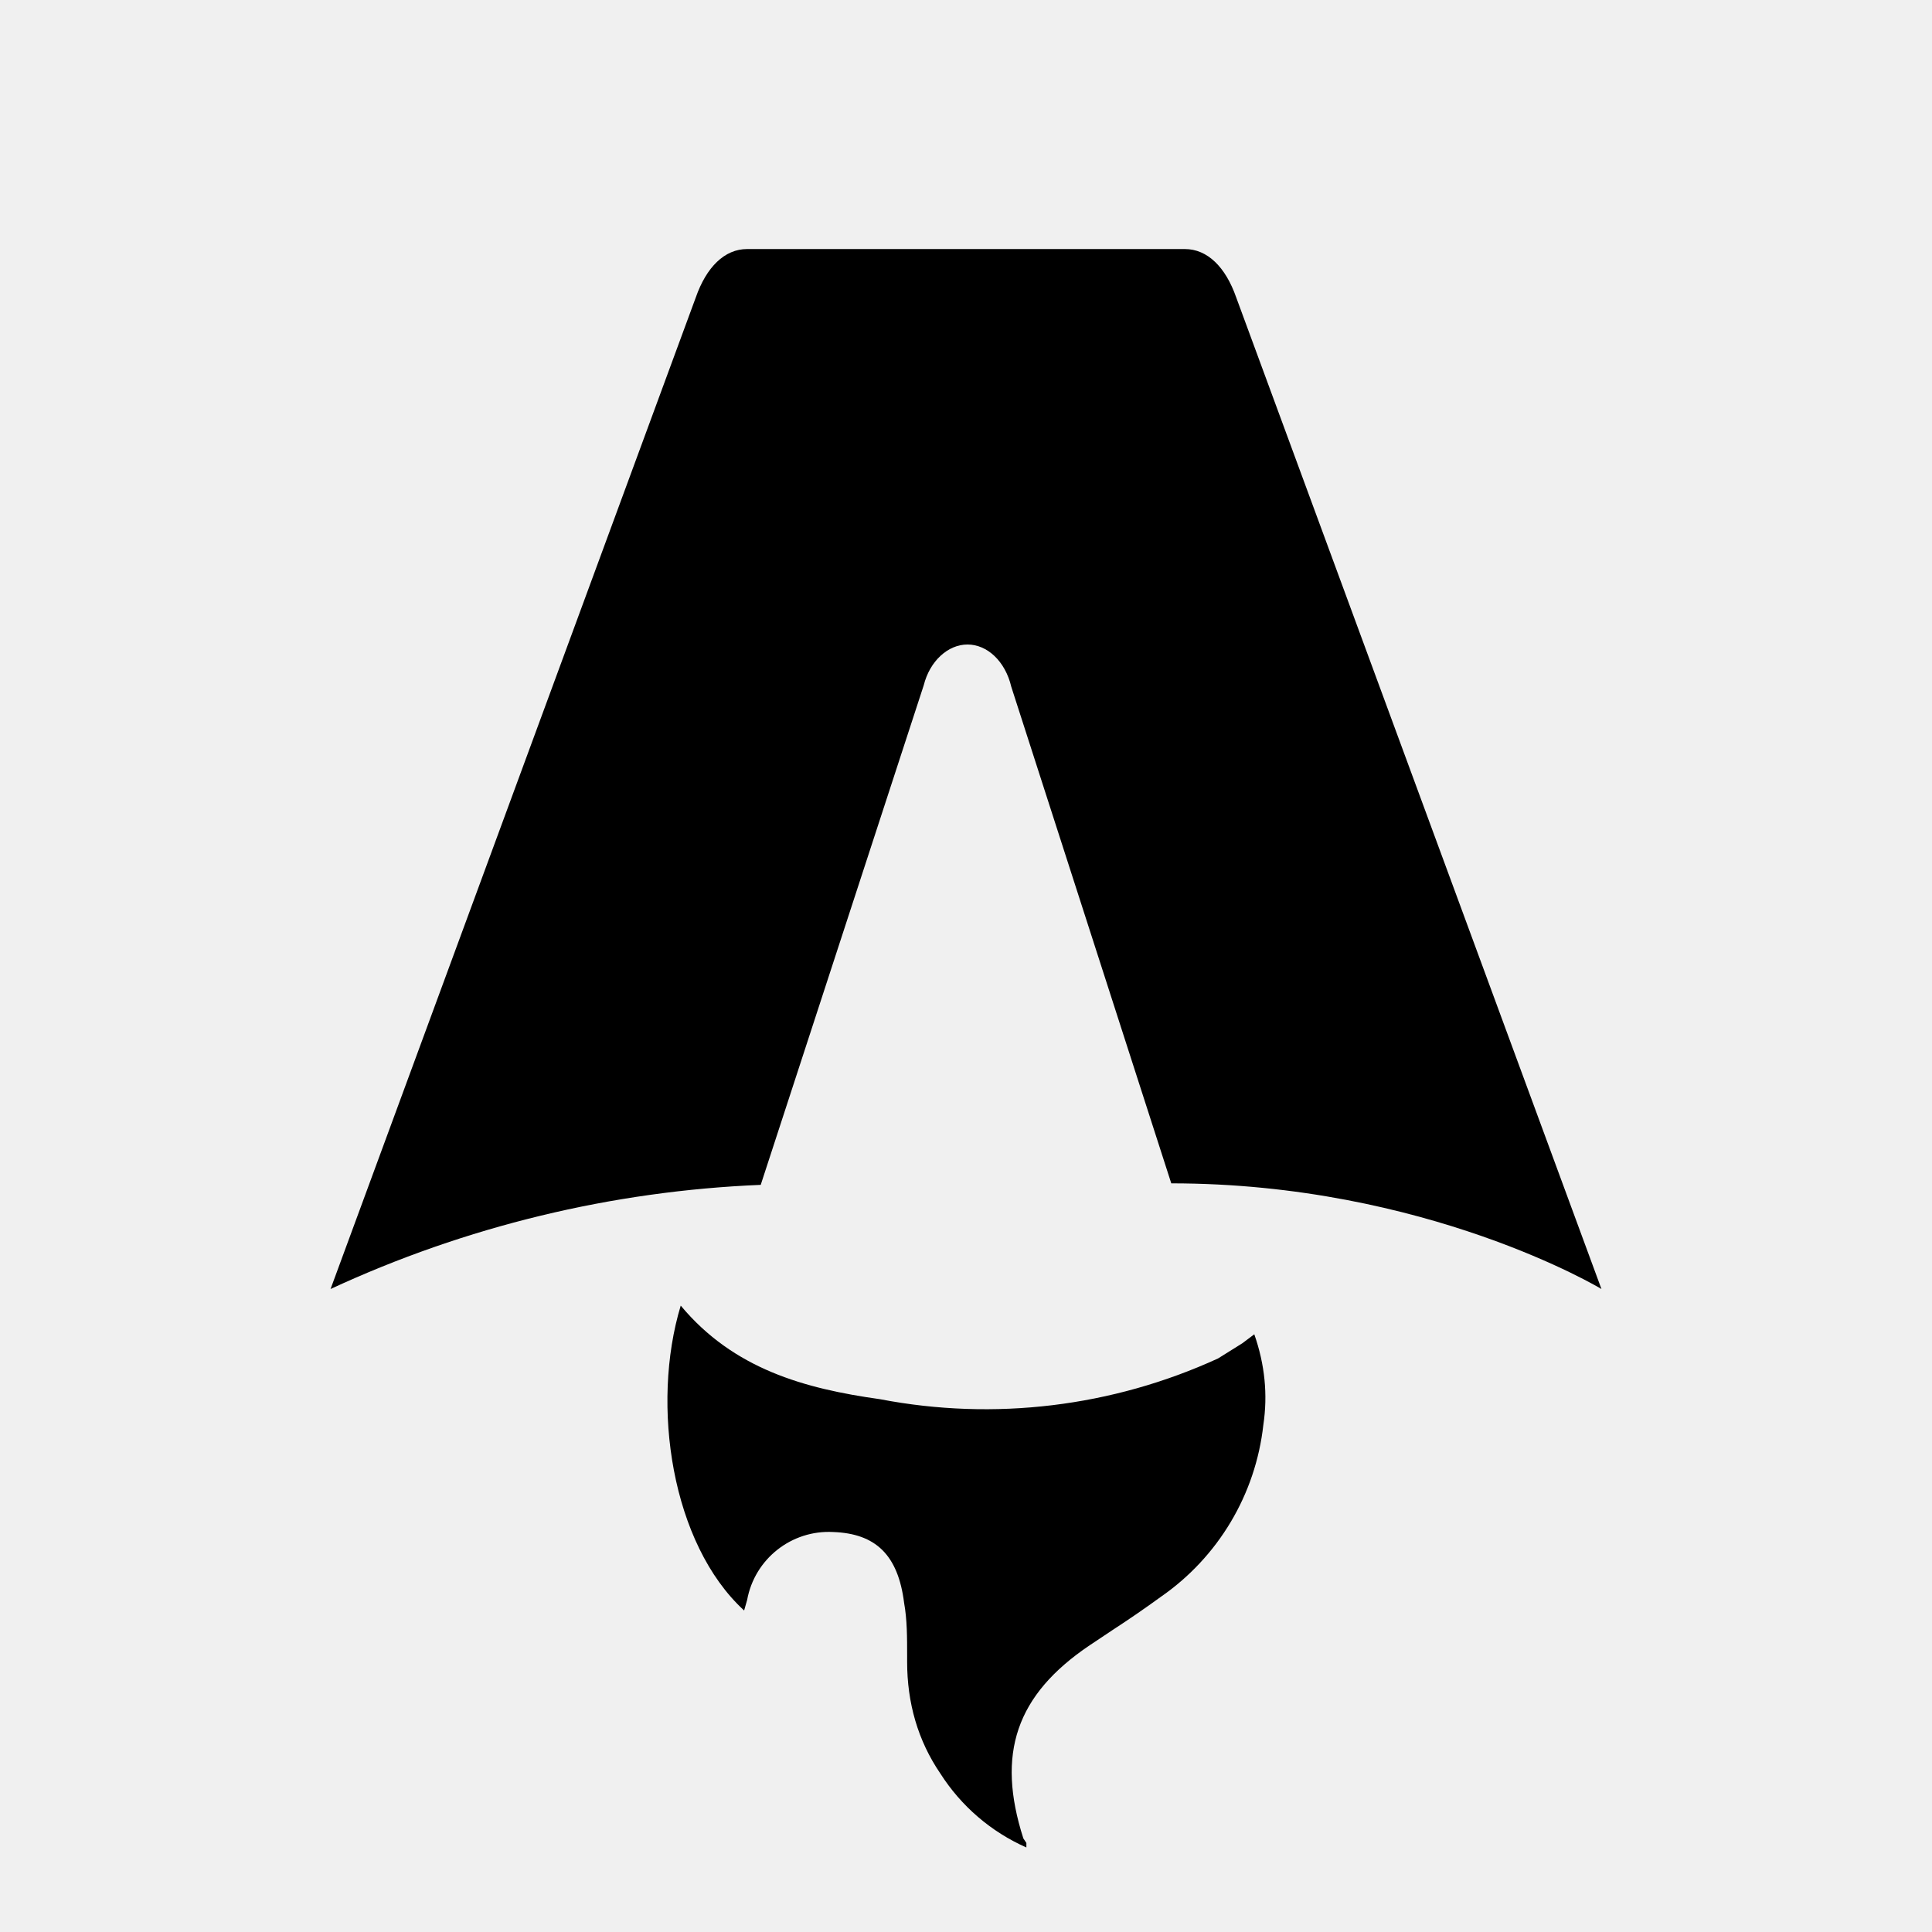
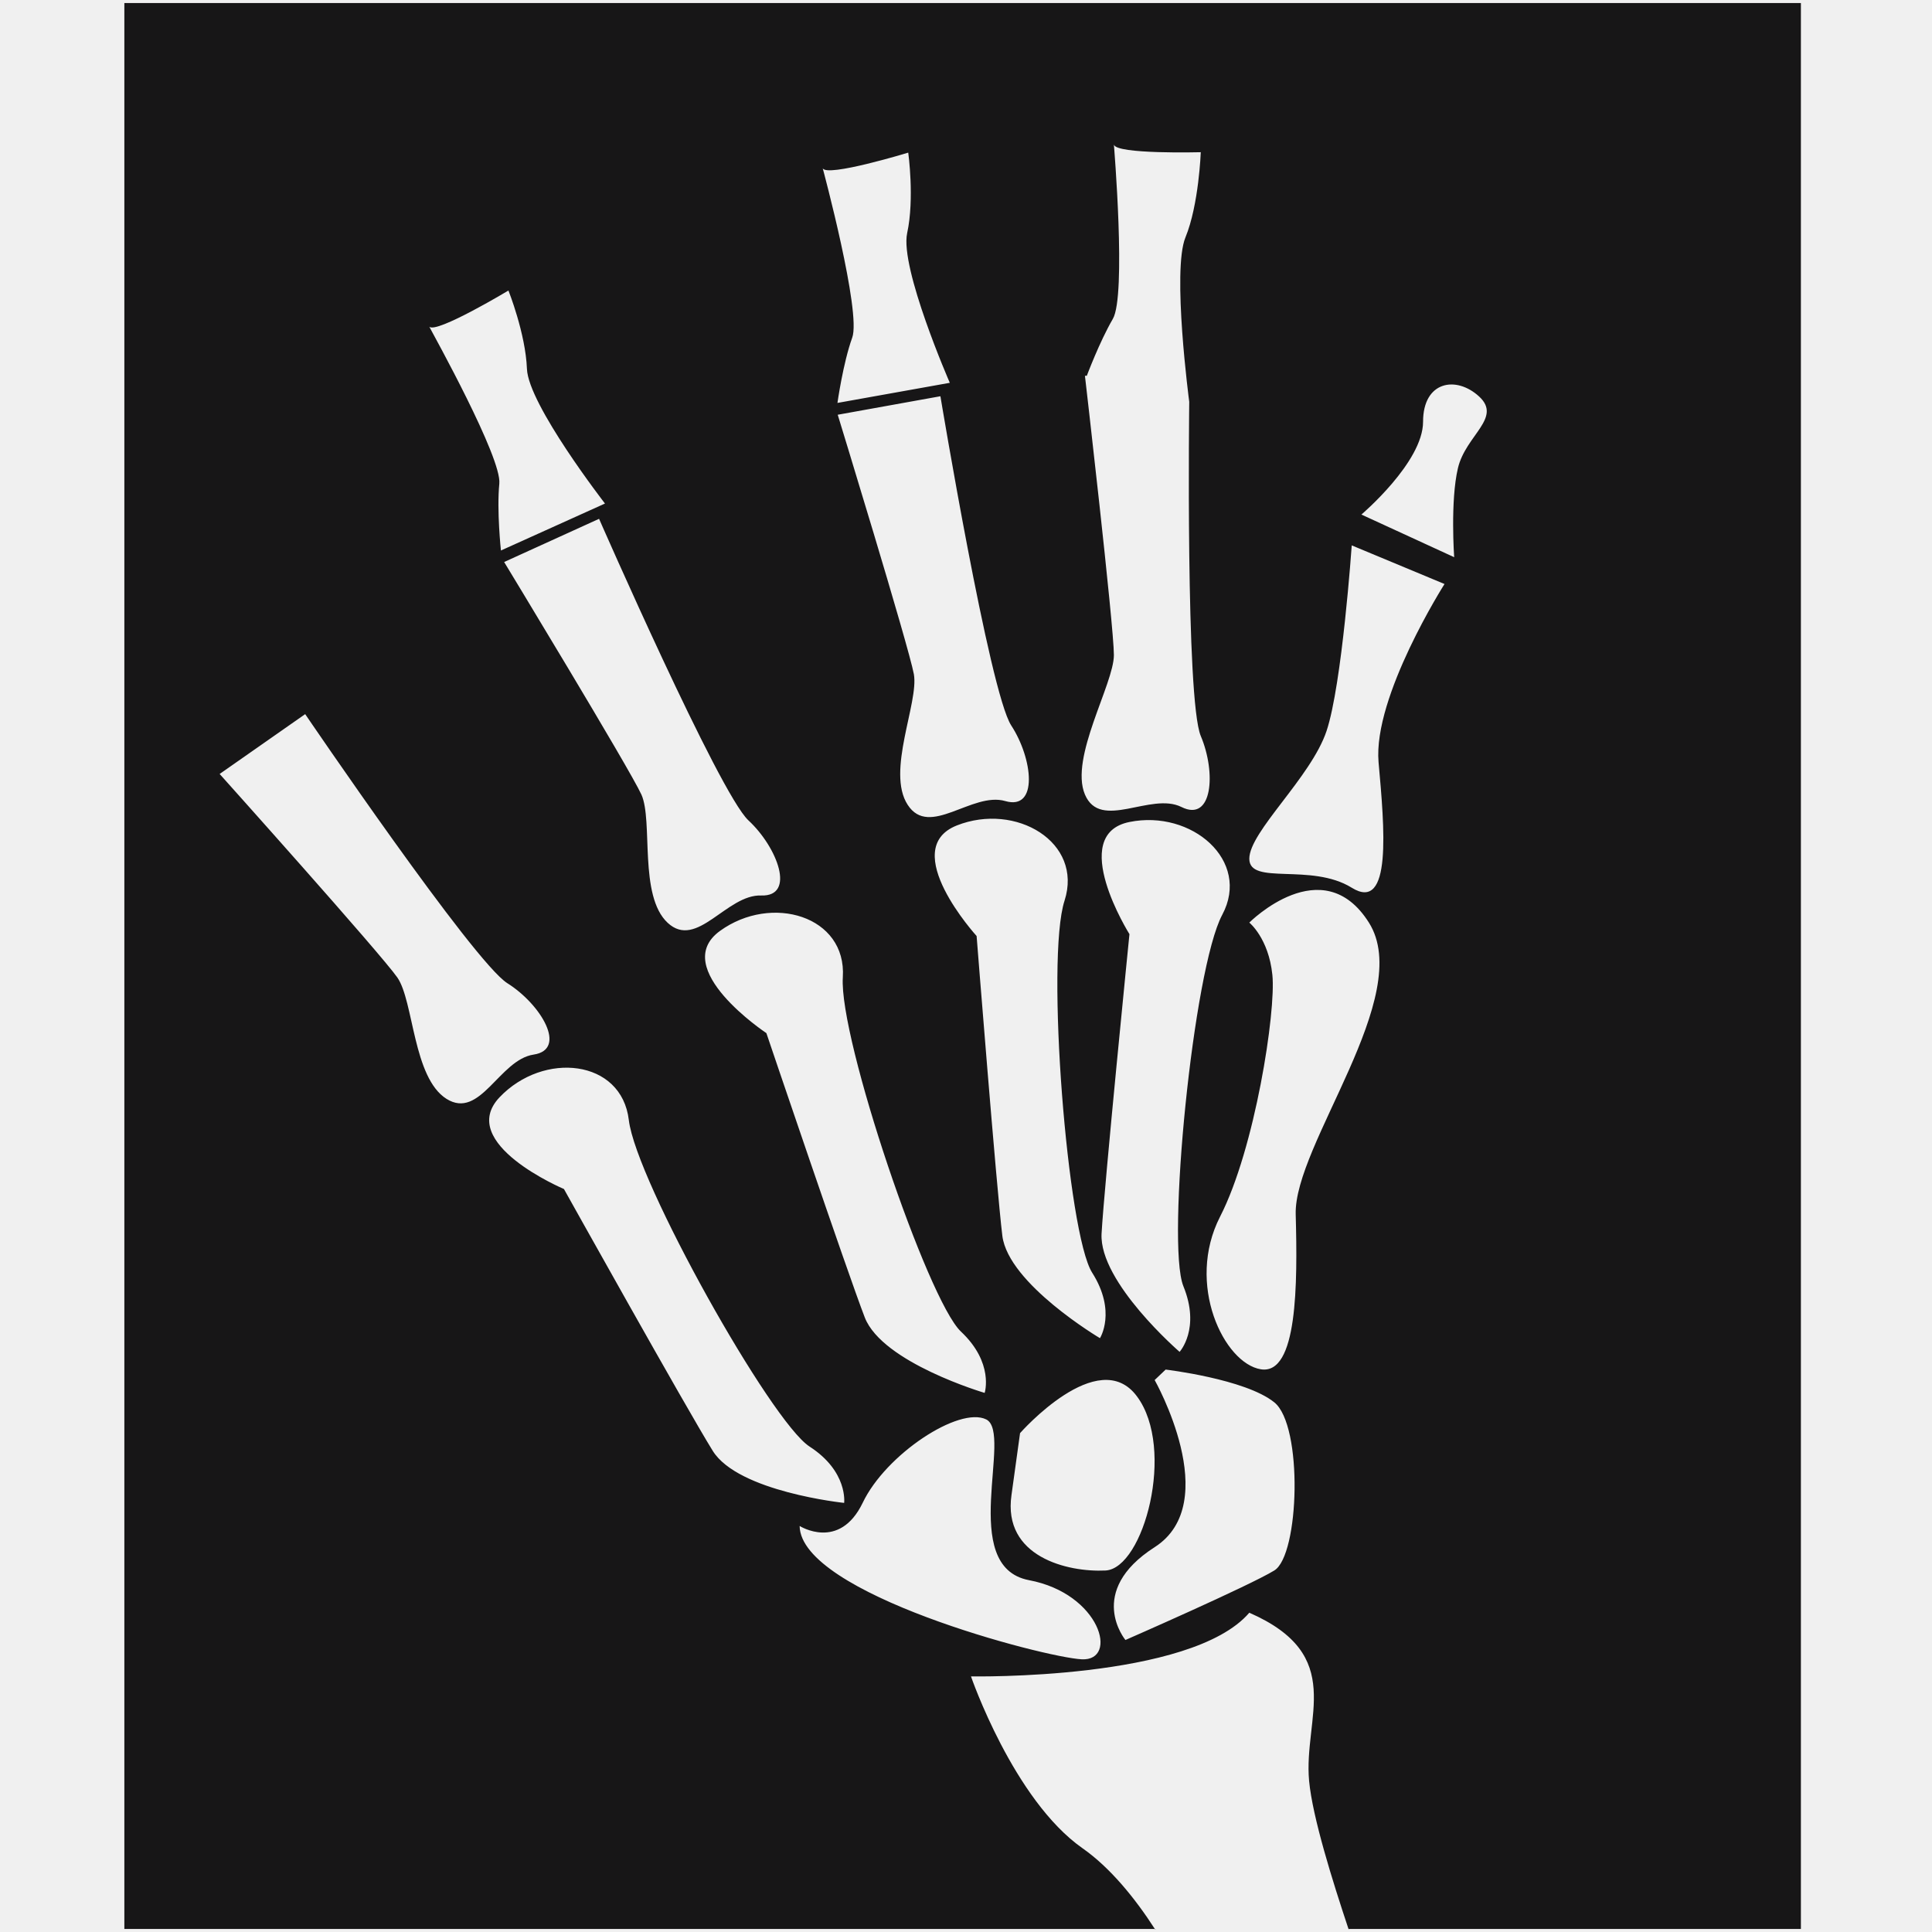
- <svg xmlns="http://www.w3.org/2000/svg" fill="none" viewBox="0 0 128 128">
-   <path d="M50.4 78.5a75.1 75.1 0 0 0-28.5 6.9l24.2-65.7c.7-2 1.9-3.2 3.4-3.2h29c1.5 0 2.7 1.2 3.4 3.2l24.2 65.7s-11.6-7-28.5-7L67 45.5c-.4-1.7-1.6-2.8-2.9-2.8-1.3 0-2.5 1.1-2.9 2.7L50.4 78.5Zm-1.1 28.2Zm-4.2-20.2c-2 6.6-.6 15.8 4.2 20.2a17.5 17.5 0 0 1 .2-.7 5.5 5.5 0 0 1 5.7-4.5c2.8.1 4.3 1.5 4.7 4.7.2 1.1.2 2.3.2 3.5v.4c0 2.7.7 5.2 2.2 7.4a13 13 0 0 0 5.7 4.9v-.3l-.2-.3c-1.8-5.6-.5-9.5 4.4-12.8l1.5-1a73 73 0 0 0 3.2-2.2 16 16 0 0 0 6.8-11.4c.3-2 .1-4-.6-6l-.8.6-1.6 1a37 37 0 0 1-22.4 2.7c-5-.7-9.7-2-13.2-6.2Z" />
-   <style>
-         path { fill: #000; }
-         @media (prefers-color-scheme: dark) {
-             path { fill: #FFF; }
-         }
-     </style>
+ <svg xmlns="http://www.w3.org/2000/svg" version="1.1" x="0px" y="0px" viewBox="0 0 128 128" style="enable-background:new 0 0 128 128;" xml:space="preserve">
+   <g id="_x35_5">
+     <path id="_x35_5_1_" style="fill:#171617;" d="M8.239,0.201v127.598H76.57c-0.018,0-0.036,0.044-0.053,0.008   c-1.315-2.044-2.967-4.075-4.797-5.355c-4.583-3.217-7.39-11.387-7.39-11.387s14.585,0.279,18.44-4.218   c6.467,2.826,3.571,6.938,3.962,11.151c0.231,2.417,1.546,6.607,2.611,9.806c0.018,0.036,0.018-0.005,0.036-0.005h29.935V0.201   H8.239z M80.976,60.609c-1.919,3.59-3.713,21.774-2.576,24.6c1.155,2.826-0.249,4.355-0.249,4.355s-5.33-4.604-5.17-7.821   c0.178-3.199,1.848-19.854,1.848-19.854s-4.139-6.594,0-7.43C78.951,53.624,82.895,57.019,80.976,60.609z M71.88,24.897h0.124   c0,0,0.835-2.238,1.723-3.767c0.906-1.546,0.071-11.553,0.071-11.553c0.124,0.658,5.756,0.507,5.756,0.507   s-0.124,3.471-1.013,5.639c-0.906,2.186,0.249,10.898,0.249,10.898s-0.249,19.704,0.764,22.139c1.03,2.435,0.782,5.737-1.279,4.706   c-2.043-1.013-5.365,1.607-6.396-0.828c-1.03-2.435,1.919-7.321,1.919-9.241C73.799,41.461,71.88,24.897,71.88,24.897z    M70.53,59.667c-1.261,3.857,0.195,22.094,1.83,24.653c1.634,2.577,0.515,4.337,0.515,4.337s-6.058-3.59-6.466-6.772   c-0.391-3.182-1.706-19.872-1.706-19.872s-5.241-5.759-1.315-7.323C67.297,53.144,71.774,55.792,70.53,59.667z M65.236,92.283   c0,0-6.769-1.991-7.941-4.995c-1.155-2.986-6.52-18.841-6.52-18.841s-6.484-4.302-3.073-6.772c3.411-2.47,8.403-0.995,8.137,3.075   c-0.267,4.053,5.614,21.365,7.817,23.462C65.876,90.293,65.236,92.283,65.236,92.283z M66.604,53.073   c-2.203-0.64-5.028,2.471-6.467,0.249c-1.439-2.204,0.746-6.772,0.409-8.656c-0.355-1.902-5.045-17.188-5.045-17.188l6.804-1.226   c0,0,3.251,19.588,4.69,21.809C68.434,50.264,68.807,53.713,66.604,53.073z M60.173,10.112c0,0,0.426,3.039-0.071,5.332   c-0.497,2.311,2.825,9.918,2.825,9.918l-7.444,1.333c0,0,0.373-2.648,0.977-4.319c0.622-1.671-1.954-11.233-1.954-11.233   C54.755,11.765,60.173,10.112,60.173,10.112z M50.438,59.329c-2.292-0.089-4.264,3.608-6.2,1.813   c-1.936-1.795-0.959-6.737-1.741-8.496c-0.799-1.742-9.096-15.411-9.096-15.411l6.289-2.862c0,0,7.959,18.183,9.895,19.979   C51.521,56.148,52.729,59.4,50.438,59.329z M33.685,19.248c0,0,1.137,2.844,1.226,5.19c0.089,2.364,5.17,8.923,5.17,8.923   l-6.893,3.111c0,0-0.284-2.648-0.107-4.426c0.178-1.706-4.37-9.883-4.637-10.398C28.924,22.11,33.685,19.248,33.685,19.248z    M29.581,72.802c-2.221-1.404-2.167-6.452-3.251-8.034c-1.101-1.582-11.778-13.491-11.778-13.491l5.667-3.964   c0,0,11.157,16.424,13.395,17.828c2.238,1.404,3.997,4.39,1.741,4.728C33.081,70.207,31.82,74.207,29.581,72.802z M47.222,96.123   c-1.705-2.737-9.86-17.348-9.86-17.348s-7.159-3.022-4.264-6.079c2.913-3.057,8.083-2.524,8.563,1.511   c0.48,4.053,9.416,19.979,11.974,21.631c2.558,1.653,2.292,3.733,2.292,3.733S48.91,98.842,47.222,96.123z M71.667,109.933   c-2.487-0.124-18.636-4.355-18.689-8.834c0,0,2.629,1.671,4.175-1.529c1.528-3.217,6.395-6.417,8.19-5.528   c1.794,0.907-1.901,9.741,2.825,10.647C72.911,105.579,74.137,110.058,71.667,109.933z M67.013,99.055   c0.568-4.106,0.568-4.106,0.568-4.106s5.187-5.901,7.746-2.435c2.576,3.466,0.444,11.393-2.079,11.536   C70.726,104.174,66.426,103.144,67.013,99.055z M84.423,104.05c-1.652,1.013-9.86,4.604-9.86,4.604s-2.665-3.199,1.936-6.15   c4.601-2.95,0-11.073,0-11.073l0.728-0.693c0,0,5.276,0.622,7.195,2.168C86.341,94.434,86.093,103.037,84.423,104.05z    M85.844,80.463c0.124,4.621,0.124,10.647-2.31,10.256c-2.434-0.391-4.992-5.635-2.7-10.114c2.309-4.497,3.713-13.598,3.464-16.015   c-0.249-2.435-1.528-3.466-1.528-3.466s4.85-4.87,7.923,0C93.767,65.995,85.702,75.86,85.844,80.463z M91.333,50.495   c0.391,4.355,0.906,9.989-1.777,8.319c-2.7-1.671-6.786-0.124-6.786-1.92s4.086-5.386,5.116-8.461c1.03-3.075,1.67-12.3,1.67-12.3   l6.147,2.559C95.704,38.693,90.96,46.141,91.333,50.495z M96.592,31.015c-0.515,2.168-0.249,5.901-0.249,5.901l-6.147-2.826   c0,0,4.086-3.466,4.086-6.15s2.185-3.075,3.713-1.671C99.541,27.691,97.107,28.828,96.592,31.015z" />
+   </g>
+   <g id="Layer_1">
+ </g>
</svg>
